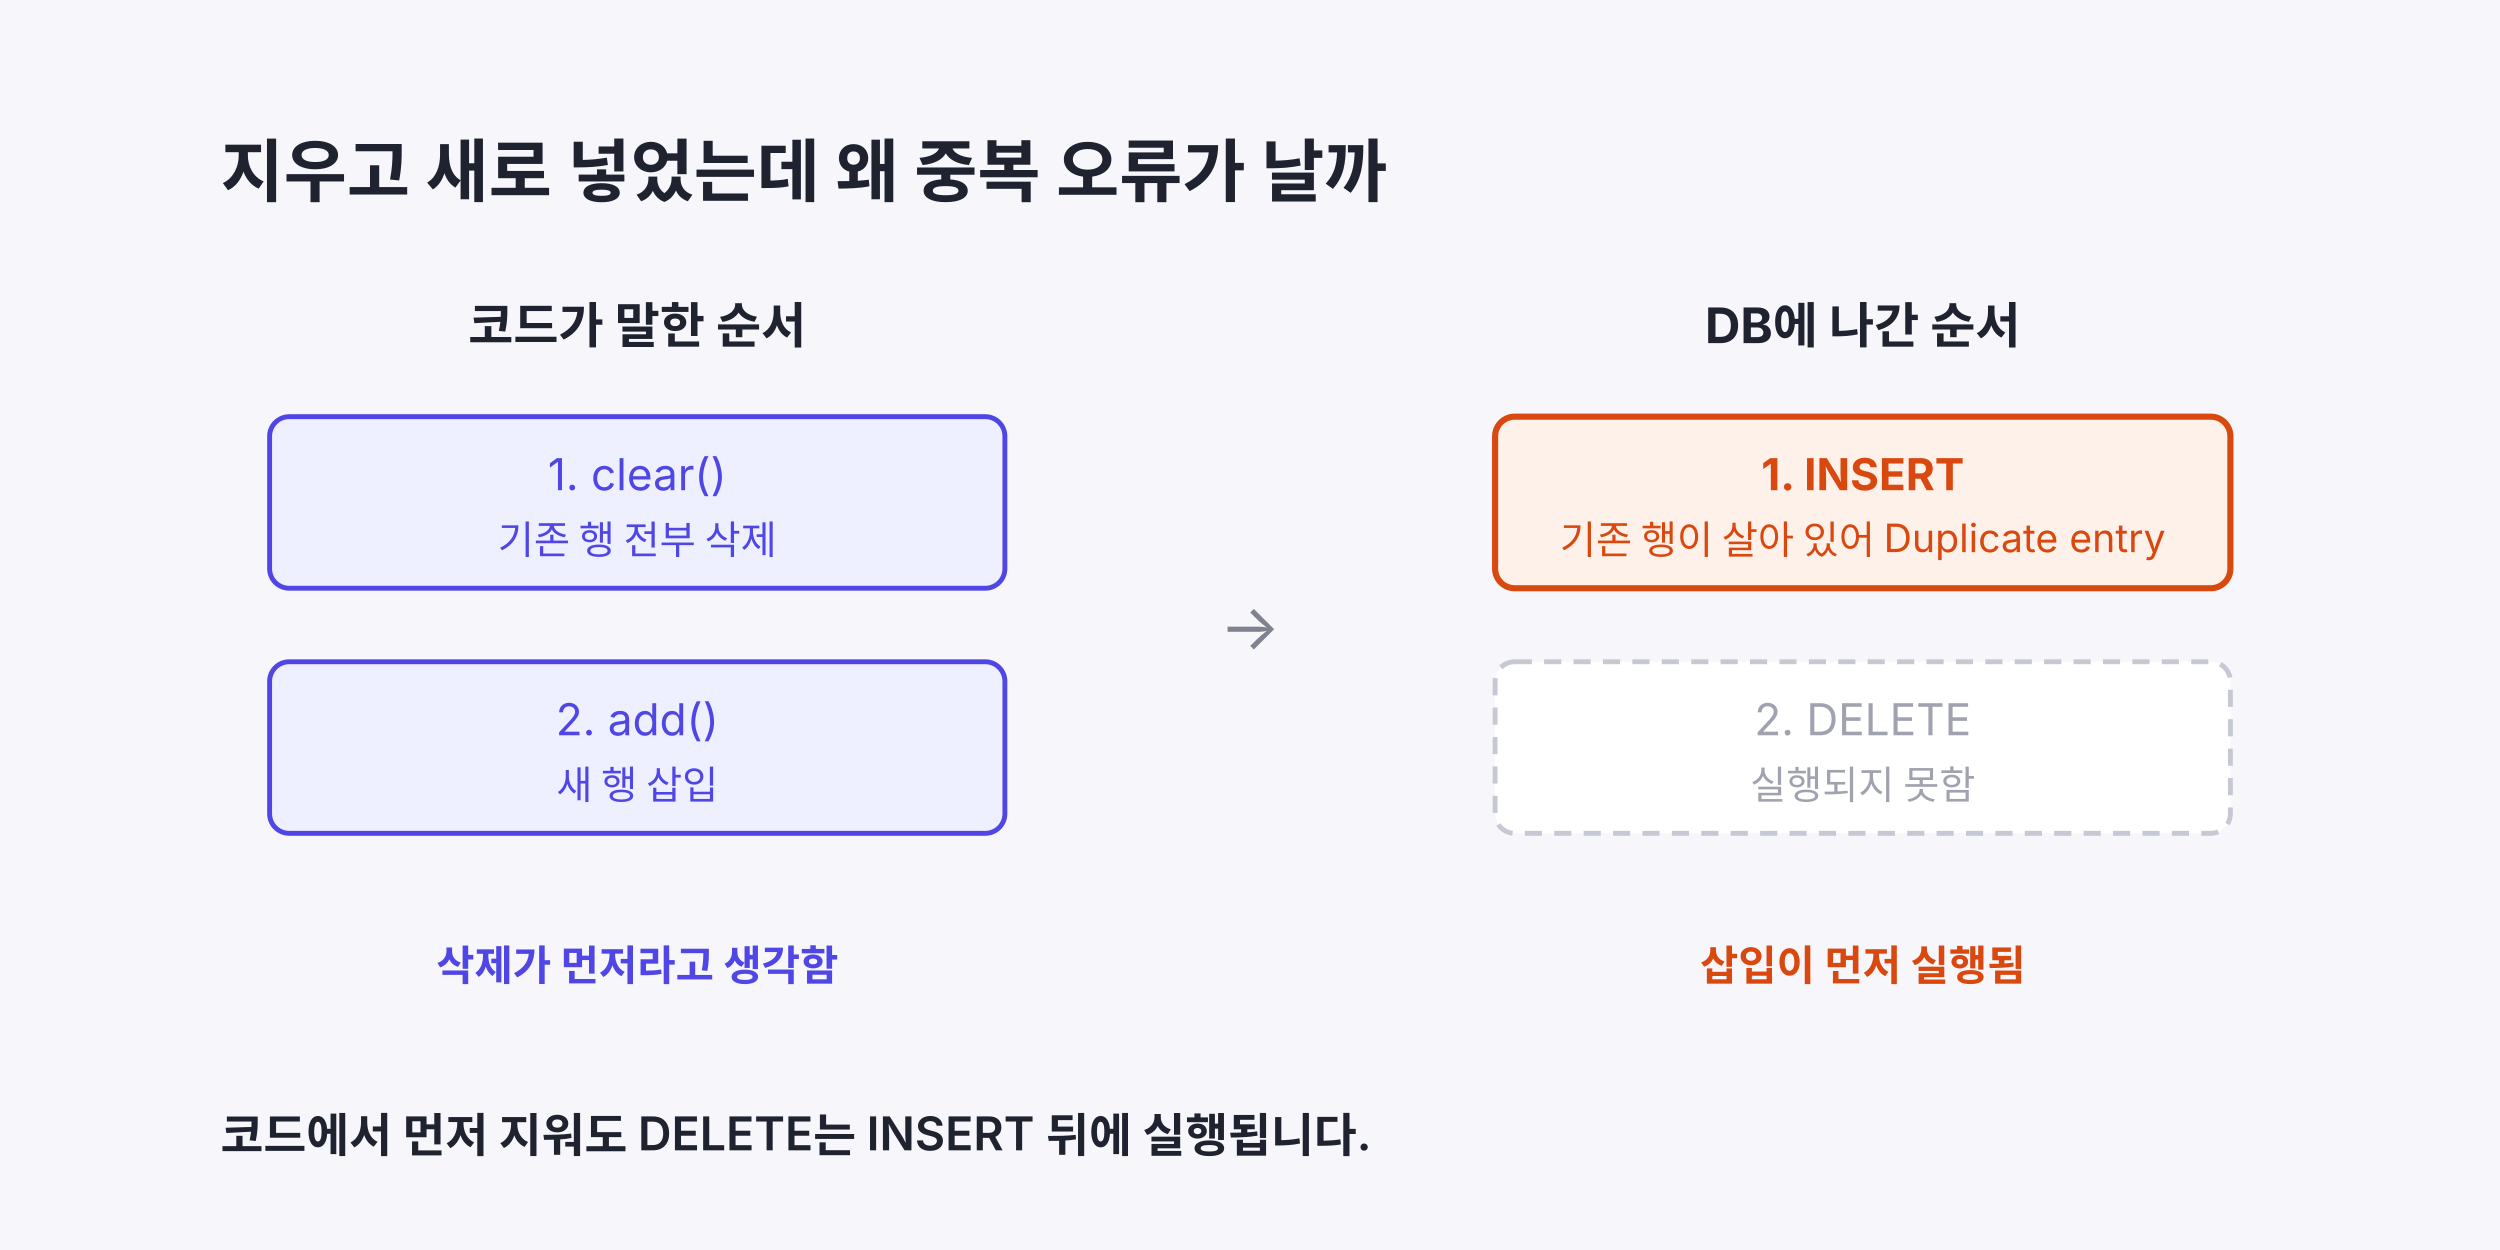
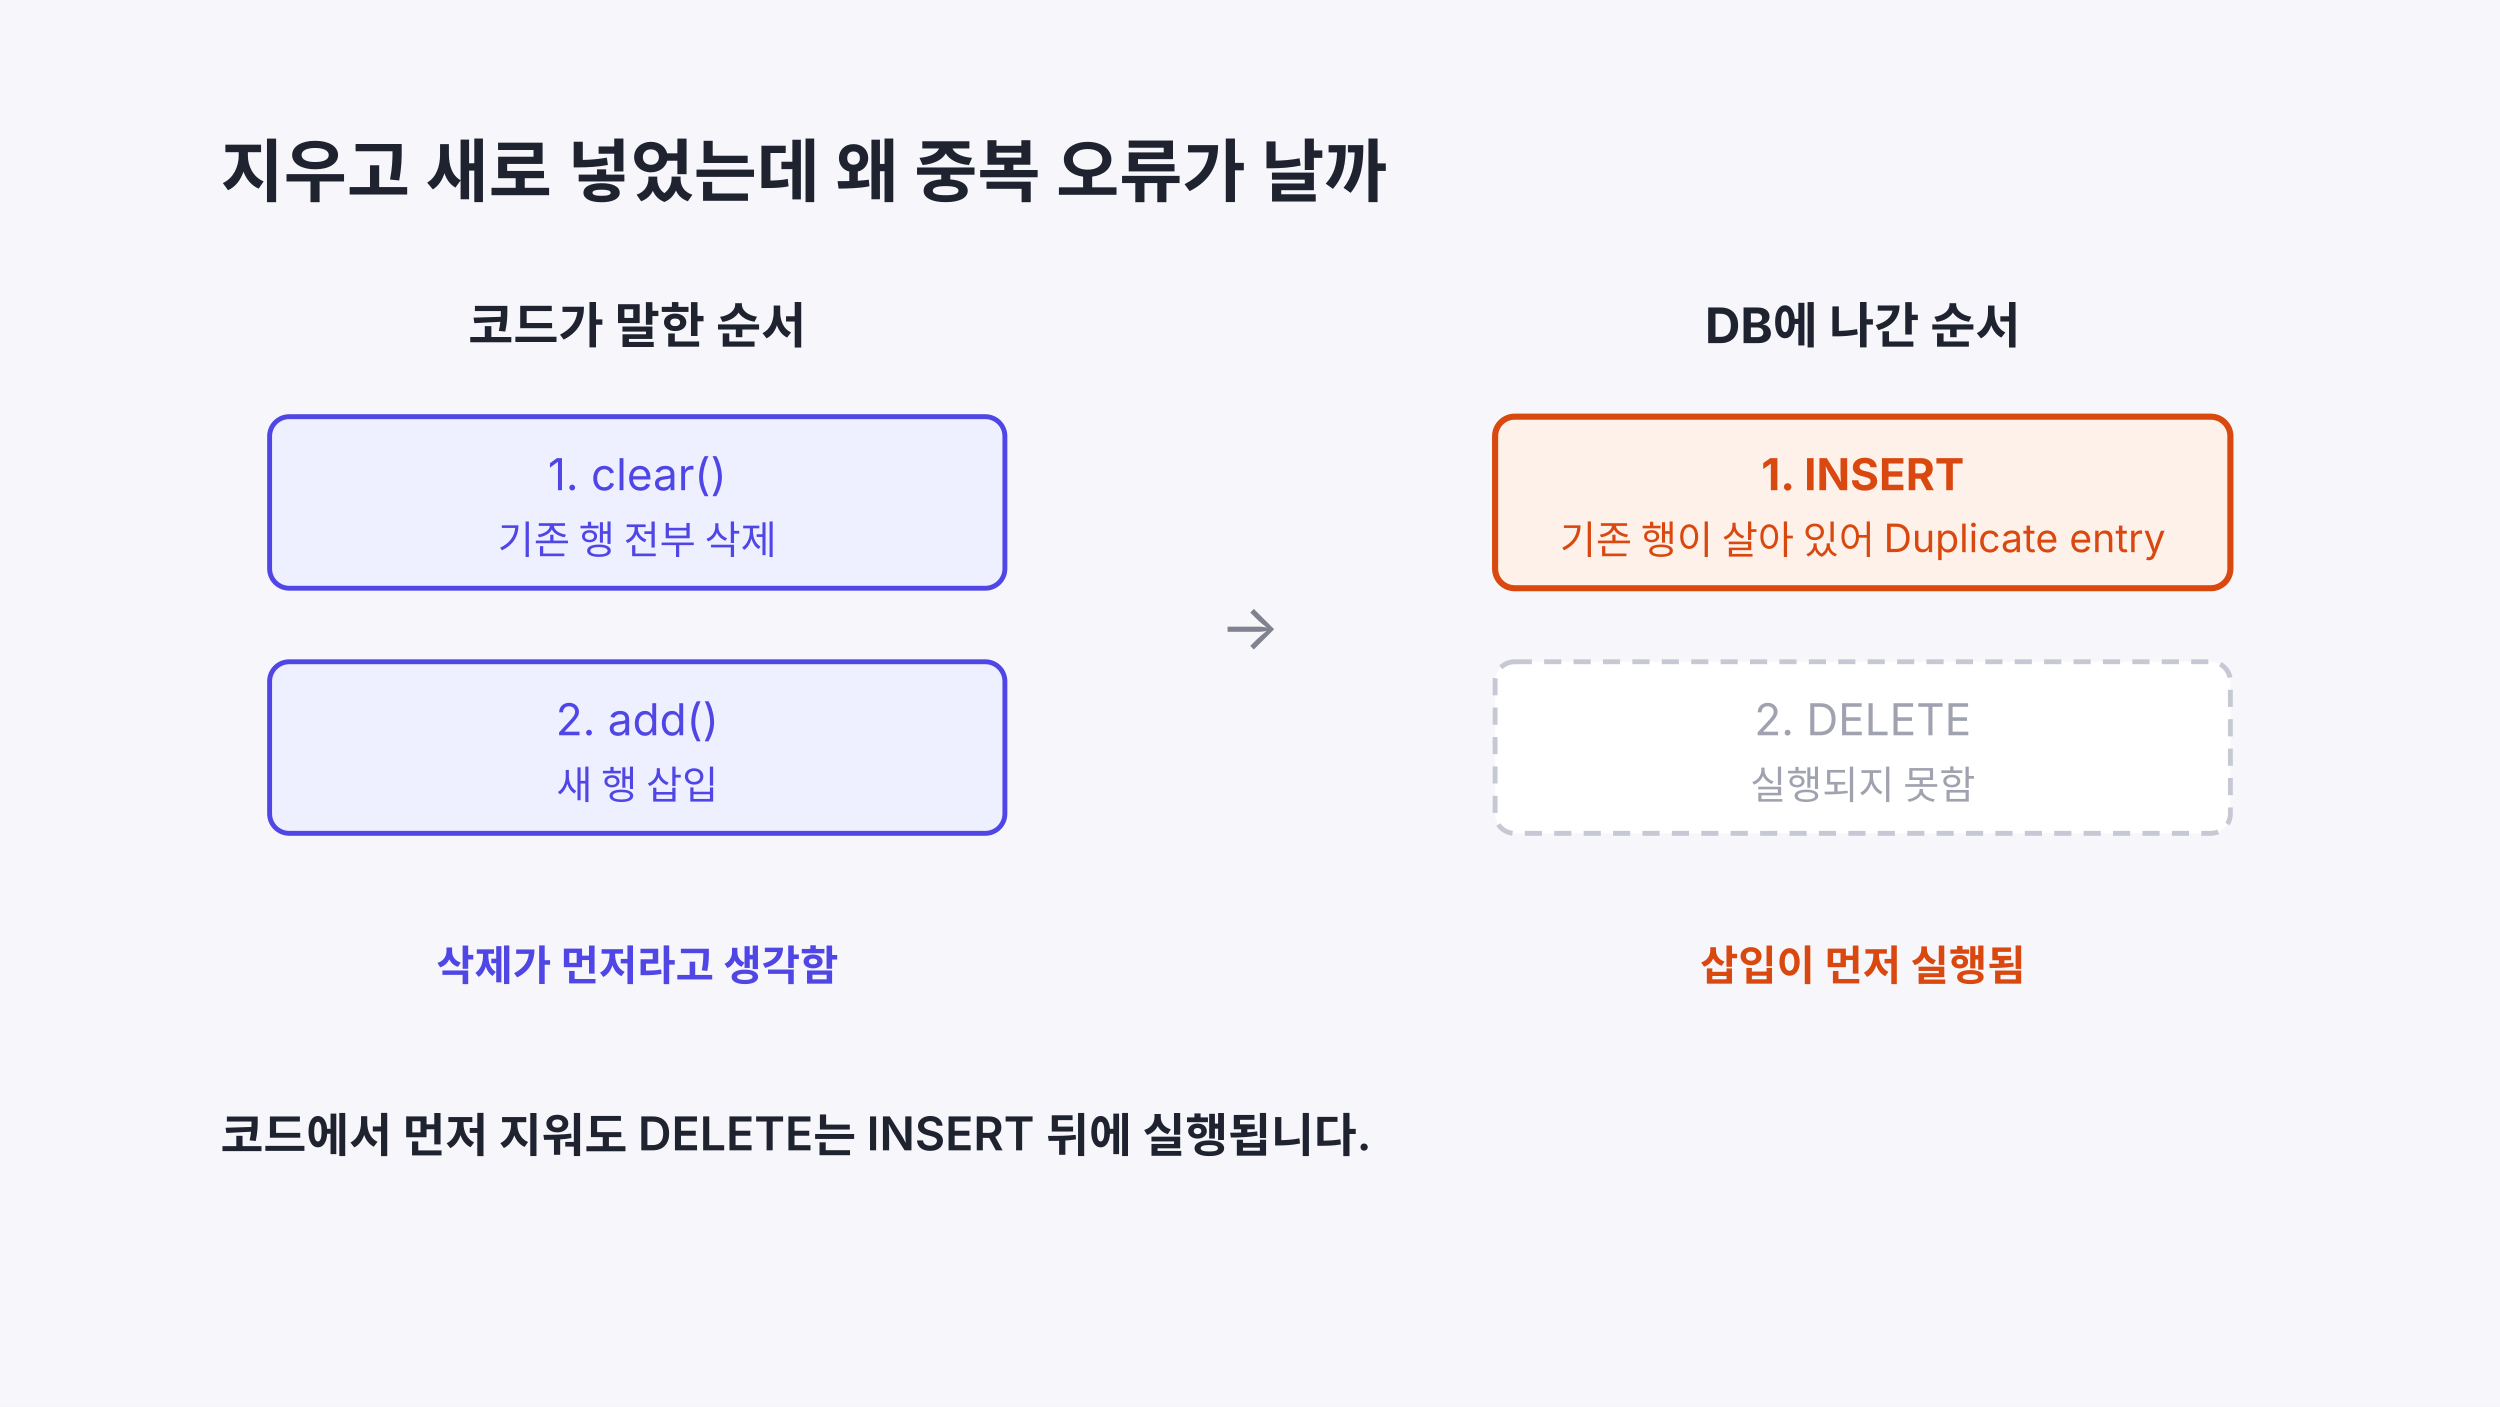
- <svg xmlns="http://www.w3.org/2000/svg" viewBox="0 0 1020 510" font-family="-apple-system, BlinkMacSystemFont, 'Apple SD Gothic Neo', 'Malgun Gothic', sans-serif">
-   <rect width="1020" height="510" fill="#f7f7fb" />
+ <svg xmlns="http://www.w3.org/2000/svg" viewBox="0 0 1020 574" font-family="-apple-system, BlinkMacSystemFont, 'Apple SD Gothic Neo', 'Malgun Gothic', sans-serif">
+   <rect width="1020" height="574" fill="#f7f7fb" />
  <text x="90" y="80" font-size="28" font-weight="700" fill="#1f2330">지우고 새로 넣었는데 왜 중복 오류가 날까</text>
  <text x="260" y="140" text-anchor="middle" font-size="20" font-weight="700" fill="#1f2330">코드가 말한 순서</text>
  <rect x="110" y="170" width="300" height="70" rx="8" fill="#eef0ff" stroke="#4f46e5" stroke-width="2" />
  <text x="260" y="200" text-anchor="middle" font-size="18" fill="#4f46e5">1. clear()</text>
  <text x="260" y="226" text-anchor="middle" font-size="16" fill="#4f46e5">기존 행 전부 삭제</text>
  <rect x="110" y="270" width="300" height="70" rx="8" fill="#eef0ff" stroke="#4f46e5" stroke-width="2" />
  <text x="260" y="300" text-anchor="middle" font-size="18" fill="#4f46e5">2. add()</text>
  <text x="260" y="326" text-anchor="middle" font-size="16" fill="#4f46e5">새 행 삽입</text>
  <text x="260" y="400" text-anchor="middle" font-size="17" font-weight="600" fill="#4f46e5">삭제가 먼저라고 생각함</text>
  <text x="510" y="265" text-anchor="middle" font-size="26" fill="#80828f">→</text>
  <text x="760" y="140" text-anchor="middle" font-size="20" font-weight="700" fill="#1f2330">DB에 나간 순서</text>
  <rect x="610" y="170" width="300" height="70" rx="8" fill="#fdf1ea" stroke="#d9480f" stroke-width="2.5" />
  <text x="760" y="200" text-anchor="middle" font-size="18" font-weight="700" fill="#d9480f">1. INSERT</text>
  <text x="760" y="226" text-anchor="middle" font-size="16" fill="#d9480f">기존 행이 살아 있어 Duplicate entry</text>
  <rect x="610" y="270" width="300" height="70" rx="8" fill="#ffffff" stroke="#c6c8d4" stroke-width="2" stroke-dasharray="7 5" />
  <text x="760" y="300" text-anchor="middle" font-size="18" fill="#a0a2b0">2. DELETE</text>
  <text x="760" y="326" text-anchor="middle" font-size="16" fill="#a0a2b0">실행되지 못함</text>
  <text x="760" y="400" text-anchor="middle" font-size="17" font-weight="700" fill="#d9480f">삽입이 먼저 실행됨</text>
  <text x="90" y="470" font-size="19" font-weight="600" fill="#1f2330">코드에서 먼저 지워도 DELETE는 INSERT 뒤에 실행됩니다.</text>
</svg>
